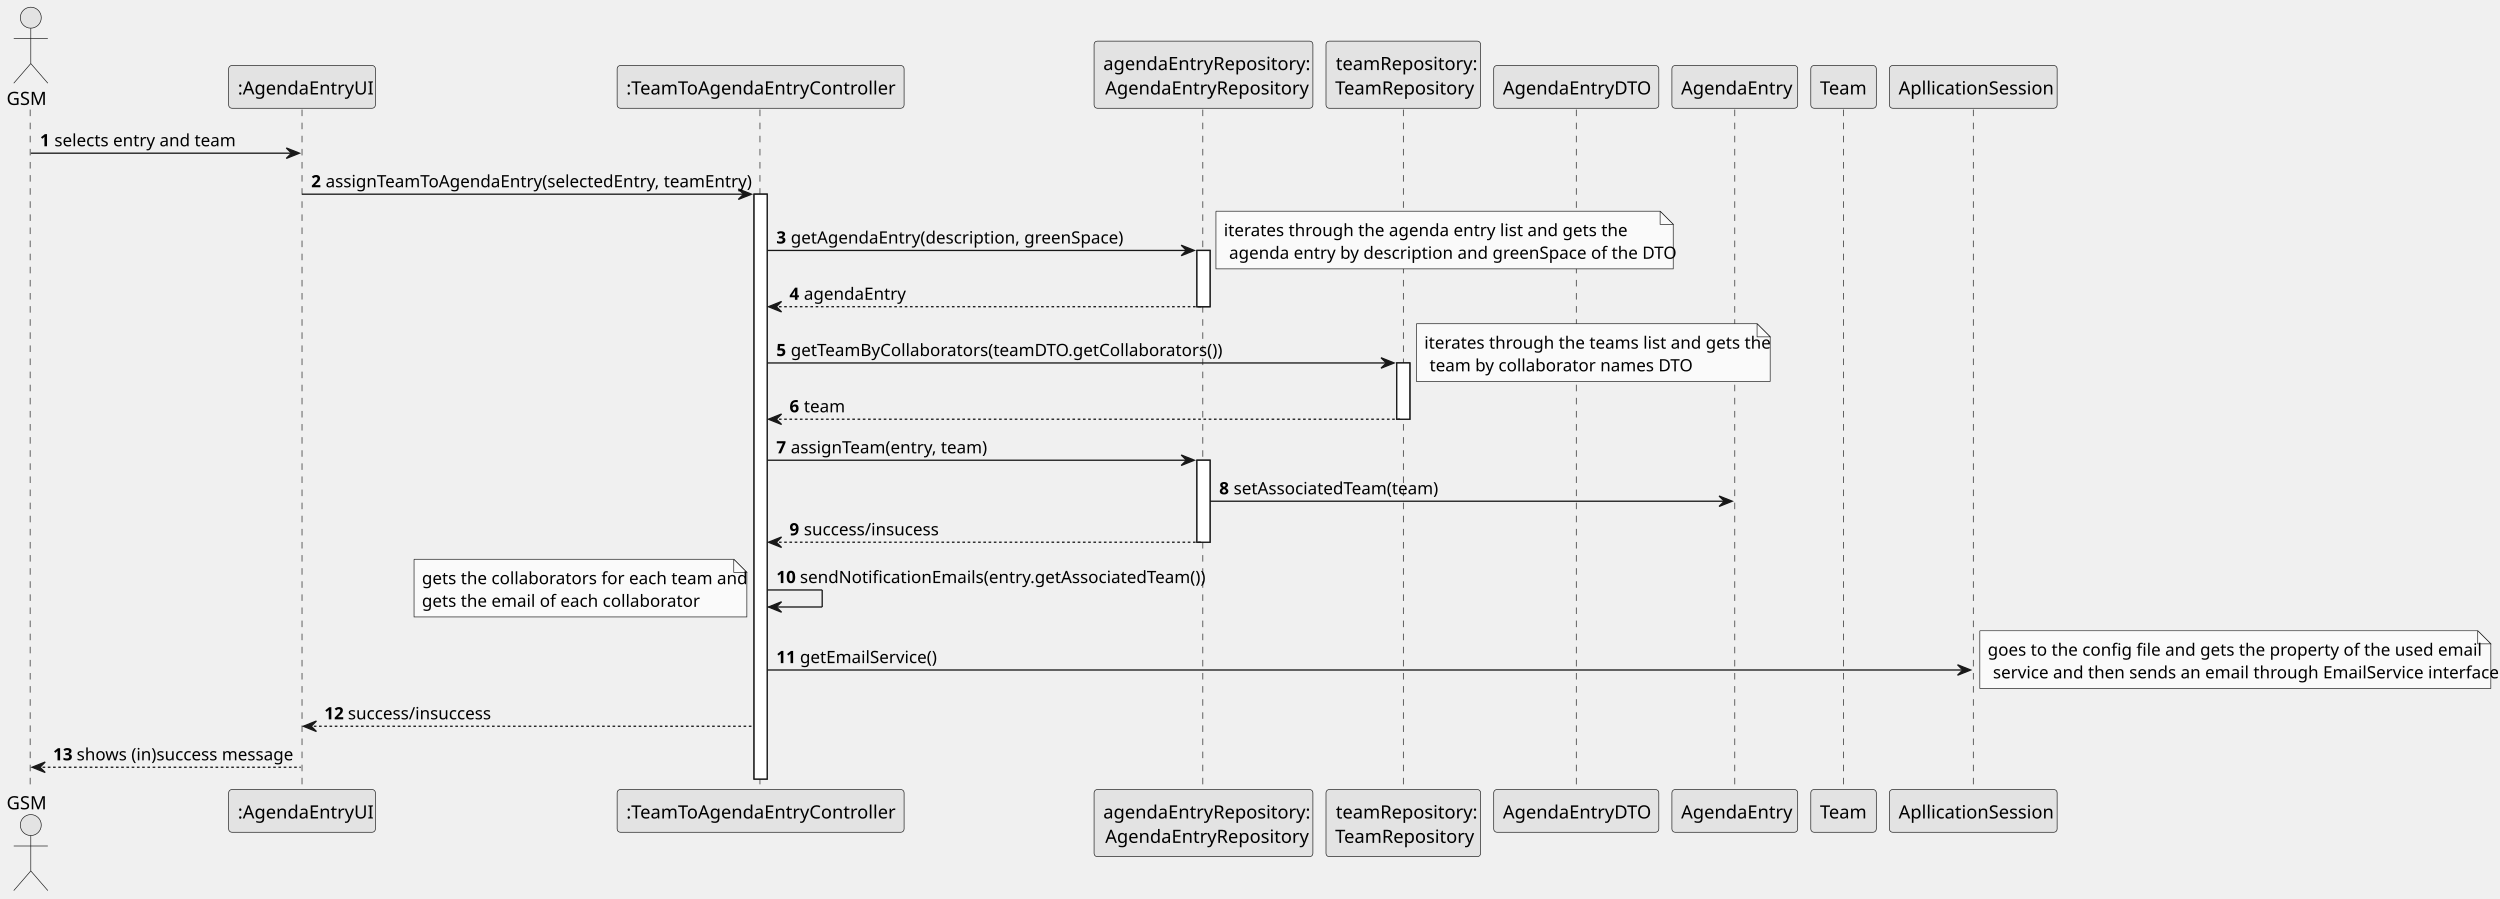
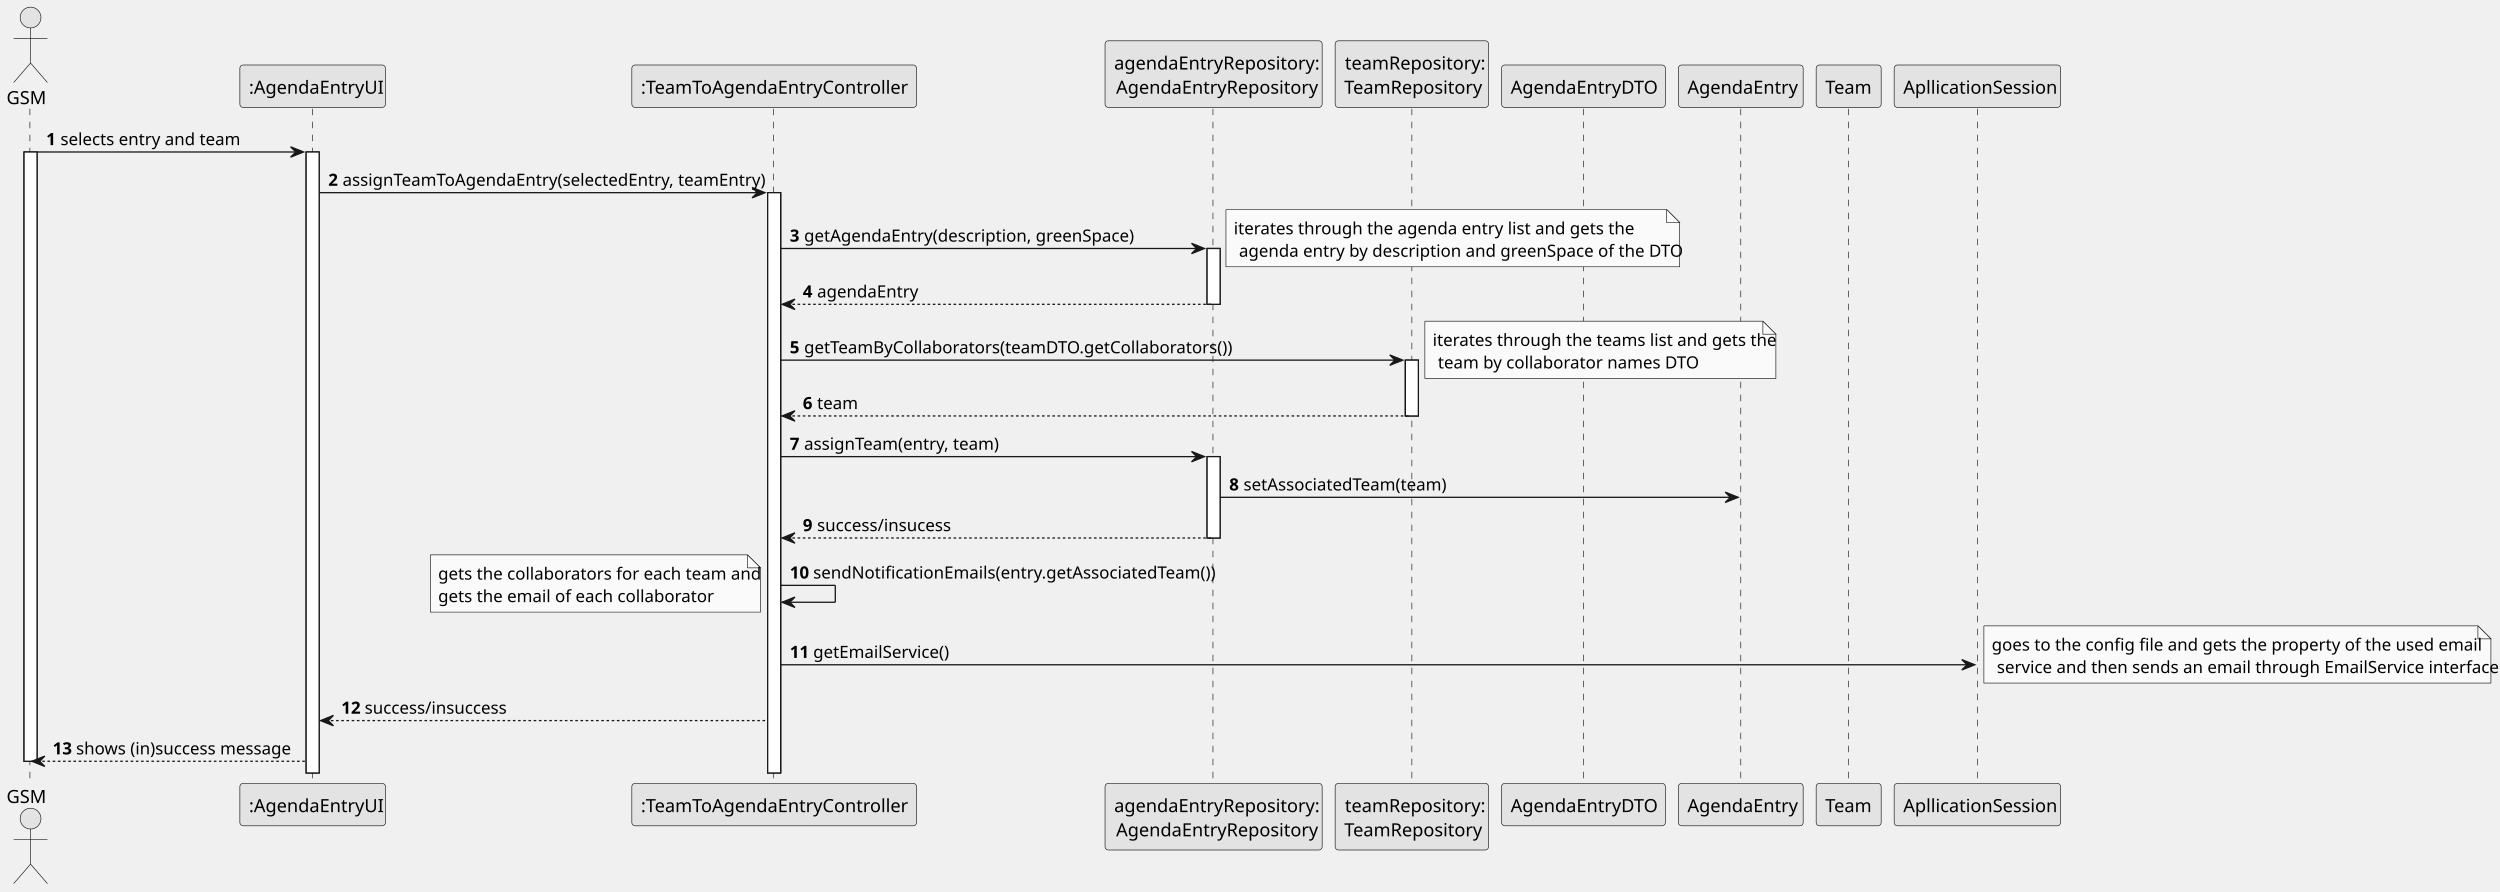
- <svg xmlns="http://www.w3.org/2000/svg" contentStyleType="text/css" height="686px" preserveAspectRatio="none" style="width:1908px;height:686px;background:#FFFFFF;" version="1.1" viewBox="0 0 1908 686" width="1908px" zoomAndPan="magnify">
+ <svg xmlns="http://www.w3.org/2000/svg" contentStyleType="text/css" height="686px" preserveAspectRatio="none" style="width:1923px;height:686px;background:#FFFFFF;" version="1.1" viewBox="0 0 1923 686" width="1923px" zoomAndPan="magnify">
  <defs />
  <g>
-     <rect fill="#FFFFFF" height="446.365" style="stroke:#181818;stroke-width:1.0;" width="10" x="575.5" y="148.203" />
-     <rect fill="#FFFFFF" height="42.937" style="stroke:#181818;stroke-width:1.0;" width="10" x="913.5" y="191.14" />
-     <rect fill="#FFFFFF" height="62.582" style="stroke:#181818;stroke-width:1.0;" width="10" x="913.5" y="351.24" />
-     <rect fill="#FFFFFF" height="42.937" style="stroke:#181818;stroke-width:1.0;" width="10" x="1066" y="277.013" />
+     <rect fill="#FFFFFF" height="468.656" style="stroke:#181818;stroke-width:1.0;" width="10" x="18.5" y="116.912" />
+     <rect fill="#FFFFFF" height="477.656" style="stroke:#181818;stroke-width:1.0;" width="10" x="235.5" y="116.912" />
+     <rect fill="#FFFFFF" height="446.365" style="stroke:#181818;stroke-width:1.0;" width="10" x="590.5" y="148.203" />
+     <rect fill="#FFFFFF" height="42.937" style="stroke:#181818;stroke-width:1.0;" width="10" x="928.5" y="191.14" />
+     <rect fill="#FFFFFF" height="62.582" style="stroke:#181818;stroke-width:1.0;" width="10" x="928.5" y="351.24" />
+     <rect fill="#FFFFFF" height="42.937" style="stroke:#181818;stroke-width:1.0;" width="10" x="1081" y="277.013" />
    <line style="stroke:#181818;stroke-width:0.5;stroke-dasharray:5.0,5.0;" x1="23" x2="23" y1="83.621" y2="603.568" />
-     <line style="stroke:#181818;stroke-width:0.5;stroke-dasharray:5.0,5.0;" x1="230.5" x2="230.5" y1="83.621" y2="603.568" />
-     <line style="stroke:#181818;stroke-width:0.5;stroke-dasharray:5.0,5.0;" x1="580" x2="580" y1="83.621" y2="603.568" />
-     <line style="stroke:#181818;stroke-width:0.5;stroke-dasharray:5.0,5.0;" x1="918" x2="918" y1="83.621" y2="603.568" />
-     <line style="stroke:#181818;stroke-width:0.5;stroke-dasharray:5.0,5.0;" x1="1071" x2="1071" y1="83.621" y2="603.568" />
-     <line style="stroke:#181818;stroke-width:0.5;stroke-dasharray:5.0,5.0;" x1="1203" x2="1203" y1="83.621" y2="603.568" />
-     <line style="stroke:#181818;stroke-width:0.5;stroke-dasharray:5.0,5.0;" x1="1324" x2="1324" y1="83.621" y2="603.568" />
-     <line style="stroke:#181818;stroke-width:0.5;stroke-dasharray:5.0,5.0;" x1="1407" x2="1407" y1="83.621" y2="603.568" />
-     <line style="stroke:#181818;stroke-width:0.5;stroke-dasharray:5.0,5.0;" x1="1506" x2="1506" y1="83.621" y2="603.568" />
+     <line style="stroke:#181818;stroke-width:0.5;stroke-dasharray:5.0,5.0;" x1="240.5" x2="240.5" y1="83.621" y2="603.568" />
+     <line style="stroke:#181818;stroke-width:0.5;stroke-dasharray:5.0,5.0;" x1="595" x2="595" y1="83.621" y2="603.568" />
+     <line style="stroke:#181818;stroke-width:0.5;stroke-dasharray:5.0,5.0;" x1="933" x2="933" y1="83.621" y2="603.568" />
+     <line style="stroke:#181818;stroke-width:0.5;stroke-dasharray:5.0,5.0;" x1="1086" x2="1086" y1="83.621" y2="603.568" />
+     <line style="stroke:#181818;stroke-width:0.5;stroke-dasharray:5.0,5.0;" x1="1218" x2="1218" y1="83.621" y2="603.568" />
+     <line style="stroke:#181818;stroke-width:0.5;stroke-dasharray:5.0,5.0;" x1="1339" x2="1339" y1="83.621" y2="603.568" />
+     <line style="stroke:#181818;stroke-width:0.5;stroke-dasharray:5.0,5.0;" x1="1422" x2="1422" y1="83.621" y2="603.568" />
+     <line style="stroke:#181818;stroke-width:0.5;stroke-dasharray:5.0,5.0;" x1="1521" x2="1521" y1="83.621" y2="603.568" />
    <text fill="#000000" font-family="sans-serif" font-size="14" lengthAdjust="spacing" textLength="31" x="5" y="80.107">GSM</text>
    <ellipse cx="23.5" cy="13.5" fill="#E3E3E3" rx="8" ry="8" style="stroke:#181818;stroke-width:0.5;" />
    <path d="M23.5,21.5 L23.5,48.5 M10.5,29.5 L36.5,29.5 M23.5,48.5 L10.5,63.5 M23.5,48.5 L36.5,63.5 " fill="none" style="stroke:#181818;stroke-width:0.5;" />
    <text fill="#000000" font-family="sans-serif" font-size="14" lengthAdjust="spacing" textLength="31" x="5" y="617.676">GSM</text>
    <ellipse cx="23.5" cy="629.689" fill="#E3E3E3" rx="8" ry="8" style="stroke:#181818;stroke-width:0.5;" />
    <path d="M23.5,637.689 L23.5,664.689 M10.5,645.689 L36.5,645.689 M23.5,664.689 L10.5,679.689 M23.5,664.689 L36.5,679.689 " fill="none" style="stroke:#181818;stroke-width:0.5;" />
-     <rect fill="#E3E3E3" height="32.621" rx="2.5" ry="2.5" style="stroke:#181818;stroke-width:0.5;" width="112" x="174.5" y="50" />
-     <text fill="#000000" font-family="sans-serif" font-size="14" lengthAdjust="spacing" textLength="98" x="181.5" y="72.107">:AgendaEntryUI</text>
-     <rect fill="#E3E3E3" height="32.621" rx="2.5" ry="2.5" style="stroke:#181818;stroke-width:0.5;" width="112" x="174.5" y="602.568" />
-     <text fill="#000000" font-family="sans-serif" font-size="14" lengthAdjust="spacing" textLength="98" x="181.5" y="624.676">:AgendaEntryUI</text>
-     <rect fill="#E3E3E3" height="32.621" rx="2.5" ry="2.5" style="stroke:#181818;stroke-width:0.5;" width="219" x="471" y="50" />
-     <text fill="#000000" font-family="sans-serif" font-size="14" lengthAdjust="spacing" textLength="201" x="478" y="72.107">:TeamToAgendaEntryController</text>
-     <rect fill="#E3E3E3" height="32.621" rx="2.5" ry="2.5" style="stroke:#181818;stroke-width:0.5;" width="219" x="471" y="602.568" />
-     <text fill="#000000" font-family="sans-serif" font-size="14" lengthAdjust="spacing" textLength="201" x="478" y="624.676">:TeamToAgendaEntryController</text>
-     <rect fill="#E3E3E3" height="51.242" rx="2.5" ry="2.5" style="stroke:#181818;stroke-width:0.5;" width="167" x="835" y="31.379" />
-     <text fill="#000000" font-family="sans-serif" font-size="14" lengthAdjust="spacing" textLength="153" x="842" y="53.486">agendaEntryRepository:</text>
-     <text fill="#000000" font-family="sans-serif" font-size="14" lengthAdjust="spacing" textLength="150" x="843.5" y="72.107">AgendaEntryRepository</text>
-     <rect fill="#E3E3E3" height="51.242" rx="2.5" ry="2.5" style="stroke:#181818;stroke-width:0.5;" width="167" x="835" y="602.568" />
-     <text fill="#000000" font-family="sans-serif" font-size="14" lengthAdjust="spacing" textLength="153" x="842" y="624.676">agendaEntryRepository:</text>
-     <text fill="#000000" font-family="sans-serif" font-size="14" lengthAdjust="spacing" textLength="150" x="843.5" y="643.297">AgendaEntryRepository</text>
-     <rect fill="#E3E3E3" height="51.242" rx="2.5" ry="2.5" style="stroke:#181818;stroke-width:0.5;" width="118" x="1012" y="31.379" />
-     <text fill="#000000" font-family="sans-serif" font-size="14" lengthAdjust="spacing" textLength="103" x="1019.5" y="53.486">teamRepository:</text>
-     <text fill="#000000" font-family="sans-serif" font-size="14" lengthAdjust="spacing" textLength="104" x="1019" y="72.107">TeamRepository</text>
-     <rect fill="#E3E3E3" height="51.242" rx="2.5" ry="2.5" style="stroke:#181818;stroke-width:0.5;" width="118" x="1012" y="602.568" />
-     <text fill="#000000" font-family="sans-serif" font-size="14" lengthAdjust="spacing" textLength="103" x="1019.5" y="624.676">teamRepository:</text>
-     <text fill="#000000" font-family="sans-serif" font-size="14" lengthAdjust="spacing" textLength="104" x="1019" y="643.297">TeamRepository</text>
-     <rect fill="#E3E3E3" height="32.621" rx="2.5" ry="2.5" style="stroke:#181818;stroke-width:0.5;" width="126" x="1140" y="50" />
-     <text fill="#000000" font-family="sans-serif" font-size="14" lengthAdjust="spacing" textLength="112" x="1147" y="72.107">AgendaEntryDTO</text>
-     <rect fill="#E3E3E3" height="32.621" rx="2.5" ry="2.5" style="stroke:#181818;stroke-width:0.5;" width="126" x="1140" y="602.568" />
-     <text fill="#000000" font-family="sans-serif" font-size="14" lengthAdjust="spacing" textLength="112" x="1147" y="624.676">AgendaEntryDTO</text>
-     <rect fill="#E3E3E3" height="32.621" rx="2.5" ry="2.5" style="stroke:#181818;stroke-width:0.5;" width="96" x="1276" y="50" />
-     <text fill="#000000" font-family="sans-serif" font-size="14" lengthAdjust="spacing" textLength="82" x="1283" y="72.107">AgendaEntry</text>
-     <rect fill="#E3E3E3" height="32.621" rx="2.5" ry="2.5" style="stroke:#181818;stroke-width:0.5;" width="96" x="1276" y="602.568" />
-     <text fill="#000000" font-family="sans-serif" font-size="14" lengthAdjust="spacing" textLength="82" x="1283" y="624.676">AgendaEntry</text>
-     <rect fill="#E3E3E3" height="32.621" rx="2.5" ry="2.5" style="stroke:#181818;stroke-width:0.5;" width="50" x="1382" y="50" />
-     <text fill="#000000" font-family="sans-serif" font-size="14" lengthAdjust="spacing" textLength="36" x="1389" y="72.107">Team</text>
-     <rect fill="#E3E3E3" height="32.621" rx="2.5" ry="2.5" style="stroke:#181818;stroke-width:0.5;" width="50" x="1382" y="602.568" />
-     <text fill="#000000" font-family="sans-serif" font-size="14" lengthAdjust="spacing" textLength="36" x="1389" y="624.676">Team</text>
-     <rect fill="#E3E3E3" height="32.621" rx="2.5" ry="2.5" style="stroke:#181818;stroke-width:0.5;" width="128" x="1442" y="50" />
-     <text fill="#000000" font-family="sans-serif" font-size="14" lengthAdjust="spacing" textLength="114" x="1449" y="72.107">ApllicationSession</text>
-     <rect fill="#E3E3E3" height="32.621" rx="2.5" ry="2.5" style="stroke:#181818;stroke-width:0.5;" width="128" x="1442" y="602.568" />
-     <text fill="#000000" font-family="sans-serif" font-size="14" lengthAdjust="spacing" textLength="114" x="1449" y="624.676">ApllicationSession</text>
-     <rect fill="#FFFFFF" height="446.365" style="stroke:#181818;stroke-width:1.0;" width="10" x="575.5" y="148.203" />
-     <rect fill="#FFFFFF" height="42.937" style="stroke:#181818;stroke-width:1.0;" width="10" x="913.5" y="191.14" />
-     <rect fill="#FFFFFF" height="62.582" style="stroke:#181818;stroke-width:1.0;" width="10" x="913.5" y="351.24" />
-     <rect fill="#FFFFFF" height="42.937" style="stroke:#181818;stroke-width:1.0;" width="10" x="1066" y="277.013" />
-     <polygon fill="#181818" points="218.5,112.912,228.5,116.912,218.5,120.912,222.5,116.912" style="stroke:#181818;stroke-width:1.0;" />
-     <line style="stroke:#181818;stroke-width:1.0;" x1="23.5" x2="224.5" y1="116.912" y2="116.912" />
-     <text fill="#000000" font-family="sans-serif" font-size="13" font-weight="bold" lengthAdjust="spacing" textLength="7" x="30.5" y="111.649">1</text>
-     <text fill="#000000" font-family="sans-serif" font-size="13" lengthAdjust="spacing" textLength="133" x="41.5" y="111.649">selects entry and team</text>
-     <polygon fill="#181818" points="563.5,144.203,573.5,148.203,563.5,152.203,567.5,148.203" style="stroke:#181818;stroke-width:1.0;" />
-     <line style="stroke:#181818;stroke-width:1.0;" x1="230.5" x2="569.5" y1="148.203" y2="148.203" />
-     <text fill="#000000" font-family="sans-serif" font-size="13" font-weight="bold" lengthAdjust="spacing" textLength="7" x="237.5" y="142.94">2</text>
-     <text fill="#000000" font-family="sans-serif" font-size="13" lengthAdjust="spacing" textLength="315" x="248.5" y="142.94">assignTeamToAgendaEntry(selectedEntry, teamEntry)</text>
-     <polygon fill="#181818" points="901.5,187.14,911.5,191.14,901.5,195.14,905.5,191.14" style="stroke:#181818;stroke-width:1.0;" />
-     <line style="stroke:#181818;stroke-width:1.0;" x1="585.5" x2="907.5" y1="191.14" y2="191.14" />
-     <text fill="#000000" font-family="sans-serif" font-size="13" font-weight="bold" lengthAdjust="spacing" textLength="7" x="592.5" y="185.877">3</text>
-     <text fill="#000000" font-family="sans-serif" font-size="13" lengthAdjust="spacing" textLength="241" x="603.5" y="185.877">getAgendaEntry(description, greenSpace)</text>
-     <path d="M928,161.203 L928,205.203 L1277,205.203 L1277,171.203 L1267,161.203 L928,161.203 " fill="#FAFAFA" style="stroke:#181818;stroke-width:0.5;" />
-     <path d="M1267,161.203 L1267,171.203 L1277,171.203 L1267,161.203 " fill="#FAFAFA" style="stroke:#181818;stroke-width:0.5;" />
-     <text fill="#000000" font-family="sans-serif" font-size="13" lengthAdjust="spacing" textLength="288" x="934" y="180.231">iterates through the agenda entry list and gets the</text>
-     <text fill="#000000" font-family="sans-serif" font-size="13" lengthAdjust="spacing" textLength="324" x="938" y="197.523">agenda entry by description and greenSpace of the DTO</text>
-     <polygon fill="#181818" points="596.5,230.076,586.5,234.076,596.5,238.076,592.5,234.076" style="stroke:#181818;stroke-width:1.0;" />
-     <line style="stroke:#181818;stroke-width:1.0;stroke-dasharray:2.0,2.0;" x1="590.5" x2="917.5" y1="234.076" y2="234.076" />
-     <text fill="#000000" font-family="sans-serif" font-size="13" font-weight="bold" lengthAdjust="spacing" textLength="7" x="602.5" y="228.814">4</text>
-     <text fill="#000000" font-family="sans-serif" font-size="13" lengthAdjust="spacing" textLength="73" x="613.5" y="228.814">agendaEntry</text>
-     <polygon fill="#181818" points="1054,273.013,1064,277.013,1054,281.013,1058,277.013" style="stroke:#181818;stroke-width:1.0;" />
-     <line style="stroke:#181818;stroke-width:1.0;" x1="585.5" x2="1060" y1="277.013" y2="277.013" />
-     <text fill="#000000" font-family="sans-serif" font-size="13" font-weight="bold" lengthAdjust="spacing" textLength="7" x="592.5" y="271.75">5</text>
-     <text fill="#000000" font-family="sans-serif" font-size="13" lengthAdjust="spacing" textLength="311" x="603.5" y="271.75">getTeamByCollaborators(teamDTO.getCollaborators())</text>
-     <path d="M1081,247.076 L1081,291.076 L1351,291.076 L1351,257.076 L1341,247.076 L1081,247.076 " fill="#FAFAFA" style="stroke:#181818;stroke-width:0.5;" />
-     <path d="M1341,247.076 L1341,257.076 L1351,257.076 L1341,247.076 " fill="#FAFAFA" style="stroke:#181818;stroke-width:0.5;" />
-     <text fill="#000000" font-family="sans-serif" font-size="13" lengthAdjust="spacing" textLength="249" x="1087" y="266.104">iterates through the teams list and gets the</text>
-     <text fill="#000000" font-family="sans-serif" font-size="13" lengthAdjust="spacing" textLength="191" x="1091" y="283.396">team by collaborator names DTO</text>
-     <polygon fill="#181818" points="596.5,315.949,586.5,319.949,596.5,323.949,592.5,319.949" style="stroke:#181818;stroke-width:1.0;" />
-     <line style="stroke:#181818;stroke-width:1.0;stroke-dasharray:2.0,2.0;" x1="590.5" x2="1070" y1="319.949" y2="319.949" />
-     <text fill="#000000" font-family="sans-serif" font-size="13" font-weight="bold" lengthAdjust="spacing" textLength="7" x="602.5" y="314.687">6</text>
-     <text fill="#000000" font-family="sans-serif" font-size="13" lengthAdjust="spacing" textLength="29" x="613.5" y="314.687">team</text>
-     <polygon fill="#181818" points="901.5,347.24,911.5,351.24,901.5,355.24,905.5,351.24" style="stroke:#181818;stroke-width:1.0;" />
-     <line style="stroke:#181818;stroke-width:1.0;" x1="585.5" x2="907.5" y1="351.24" y2="351.24" />
-     <text fill="#000000" font-family="sans-serif" font-size="13" font-weight="bold" lengthAdjust="spacing" textLength="7" x="592.5" y="345.978">7</text>
-     <text fill="#000000" font-family="sans-serif" font-size="13" lengthAdjust="spacing" textLength="144" x="603.5" y="345.978">assignTeam(entry, team)</text>
-     <polygon fill="#181818" points="1312,378.531,1322,382.531,1312,386.531,1316,382.531" style="stroke:#181818;stroke-width:1.0;" />
-     <line style="stroke:#181818;stroke-width:1.0;" x1="923.5" x2="1318" y1="382.531" y2="382.531" />
-     <text fill="#000000" font-family="sans-serif" font-size="13" font-weight="bold" lengthAdjust="spacing" textLength="7" x="930.5" y="377.269">8</text>
-     <text fill="#000000" font-family="sans-serif" font-size="13" lengthAdjust="spacing" textLength="152" x="941.5" y="377.269">setAssociatedTeam(team)</text>
-     <polygon fill="#181818" points="596.5,409.822,586.5,413.822,596.5,417.822,592.5,413.822" style="stroke:#181818;stroke-width:1.0;" />
-     <line style="stroke:#181818;stroke-width:1.0;stroke-dasharray:2.0,2.0;" x1="590.5" x2="917.5" y1="413.822" y2="413.822" />
-     <text fill="#000000" font-family="sans-serif" font-size="13" font-weight="bold" lengthAdjust="spacing" textLength="7" x="602.5" y="408.56">9</text>
-     <text fill="#000000" font-family="sans-serif" font-size="13" lengthAdjust="spacing" textLength="105" x="613.5" y="408.56">success/insucess</text>
-     <line style="stroke:#181818;stroke-width:1.0;" x1="585.5" x2="627.5" y1="450.259" y2="450.259" />
-     <line style="stroke:#181818;stroke-width:1.0;" x1="627.5" x2="627.5" y1="450.259" y2="463.259" />
-     <line style="stroke:#181818;stroke-width:1.0;" x1="586.5" x2="627.5" y1="463.259" y2="463.259" />
-     <polygon fill="#181818" points="596.5,459.259,586.5,463.259,596.5,467.259,592.5,463.259" style="stroke:#181818;stroke-width:1.0;" />
-     <text fill="#000000" font-family="sans-serif" font-size="13" font-weight="bold" lengthAdjust="spacing" textLength="14" x="592.5" y="444.996">10</text>
-     <text fill="#000000" font-family="sans-serif" font-size="13" lengthAdjust="spacing" textLength="296" x="610.5" y="444.996">sendNotificationEmails(entry.getAssociatedTeam())</text>
-     <path d="M316,426.822 L316,470.822 L570,470.822 L570,436.822 L560,426.822 L316,426.822 " fill="#FAFAFA" style="stroke:#181818;stroke-width:0.5;" />
-     <path d="M560,426.822 L560,436.822 L570,436.822 L560,426.822 " fill="#FAFAFA" style="stroke:#181818;stroke-width:0.5;" />
-     <text fill="#000000" font-family="sans-serif" font-size="13" lengthAdjust="spacing" textLength="233" x="322" y="445.851">gets the collaborators for each team and</text>
-     <text fill="#000000" font-family="sans-serif" font-size="13" lengthAdjust="spacing" textLength="199" x="322" y="463.142">gets the email of each collaborator</text>
-     <polygon fill="#181818" points="1494,507.341,1504,511.341,1494,515.341,1498,511.341" style="stroke:#181818;stroke-width:1.0;" />
-     <line style="stroke:#181818;stroke-width:1.0;" x1="585.5" x2="1500" y1="511.341" y2="511.341" />
-     <text fill="#000000" font-family="sans-serif" font-size="13" font-weight="bold" lengthAdjust="spacing" textLength="14" x="592.5" y="506.078">11</text>
-     <text fill="#000000" font-family="sans-serif" font-size="13" lengthAdjust="spacing" textLength="101" x="610.5" y="506.078">getEmailService()</text>
-     <path d="M1511,481.404 L1511,525.404 L1901,525.404 L1901,491.404 L1891,481.404 L1511,481.404 " fill="#FAFAFA" style="stroke:#181818;stroke-width:0.5;" />
-     <path d="M1891,481.404 L1891,491.404 L1901,491.404 L1891,481.404 " fill="#FAFAFA" style="stroke:#181818;stroke-width:0.5;" />
-     <text fill="#000000" font-family="sans-serif" font-size="13" lengthAdjust="spacing" textLength="353" x="1517" y="500.433">goes to the config file and gets the property of the used email</text>
-     <text fill="#000000" font-family="sans-serif" font-size="13" lengthAdjust="spacing" textLength="365" x="1521" y="517.724">service and then sends an email through EmailService interface</text>
-     <polygon fill="#181818" points="241.5,550.277,231.5,554.277,241.5,558.277,237.5,554.277" style="stroke:#181818;stroke-width:1.0;" />
-     <line style="stroke:#181818;stroke-width:1.0;stroke-dasharray:2.0,2.0;" x1="235.5" x2="574.5" y1="554.277" y2="554.277" />
-     <text fill="#000000" font-family="sans-serif" font-size="13" font-weight="bold" lengthAdjust="spacing" textLength="14" x="247.5" y="549.015">12</text>
-     <text fill="#000000" font-family="sans-serif" font-size="13" lengthAdjust="spacing" textLength="112" x="265.5" y="549.015">success/insuccess</text>
+     <rect fill="#E3E3E3" height="32.621" rx="2.5" ry="2.5" style="stroke:#181818;stroke-width:0.5;" width="112" x="184.5" y="50" />
+     <text fill="#000000" font-family="sans-serif" font-size="14" lengthAdjust="spacing" textLength="98" x="191.5" y="72.107">:AgendaEntryUI</text>
+     <rect fill="#E3E3E3" height="32.621" rx="2.5" ry="2.5" style="stroke:#181818;stroke-width:0.5;" width="112" x="184.5" y="602.568" />
+     <text fill="#000000" font-family="sans-serif" font-size="14" lengthAdjust="spacing" textLength="98" x="191.5" y="624.676">:AgendaEntryUI</text>
+     <rect fill="#E3E3E3" height="32.621" rx="2.5" ry="2.5" style="stroke:#181818;stroke-width:0.5;" width="219" x="486" y="50" />
+     <text fill="#000000" font-family="sans-serif" font-size="14" lengthAdjust="spacing" textLength="201" x="493" y="72.107">:TeamToAgendaEntryController</text>
+     <rect fill="#E3E3E3" height="32.621" rx="2.5" ry="2.5" style="stroke:#181818;stroke-width:0.5;" width="219" x="486" y="602.568" />
+     <text fill="#000000" font-family="sans-serif" font-size="14" lengthAdjust="spacing" textLength="201" x="493" y="624.676">:TeamToAgendaEntryController</text>
+     <rect fill="#E3E3E3" height="51.242" rx="2.5" ry="2.5" style="stroke:#181818;stroke-width:0.5;" width="167" x="850" y="31.379" />
+     <text fill="#000000" font-family="sans-serif" font-size="14" lengthAdjust="spacing" textLength="153" x="857" y="53.486">agendaEntryRepository:</text>
+     <text fill="#000000" font-family="sans-serif" font-size="14" lengthAdjust="spacing" textLength="150" x="858.5" y="72.107">AgendaEntryRepository</text>
+     <rect fill="#E3E3E3" height="51.242" rx="2.5" ry="2.5" style="stroke:#181818;stroke-width:0.5;" width="167" x="850" y="602.568" />
+     <text fill="#000000" font-family="sans-serif" font-size="14" lengthAdjust="spacing" textLength="153" x="857" y="624.676">agendaEntryRepository:</text>
+     <text fill="#000000" font-family="sans-serif" font-size="14" lengthAdjust="spacing" textLength="150" x="858.5" y="643.297">AgendaEntryRepository</text>
+     <rect fill="#E3E3E3" height="51.242" rx="2.5" ry="2.5" style="stroke:#181818;stroke-width:0.5;" width="118" x="1027" y="31.379" />
+     <text fill="#000000" font-family="sans-serif" font-size="14" lengthAdjust="spacing" textLength="103" x="1034.5" y="53.486">teamRepository:</text>
+     <text fill="#000000" font-family="sans-serif" font-size="14" lengthAdjust="spacing" textLength="104" x="1034" y="72.107">TeamRepository</text>
+     <rect fill="#E3E3E3" height="51.242" rx="2.5" ry="2.5" style="stroke:#181818;stroke-width:0.5;" width="118" x="1027" y="602.568" />
+     <text fill="#000000" font-family="sans-serif" font-size="14" lengthAdjust="spacing" textLength="103" x="1034.5" y="624.676">teamRepository:</text>
+     <text fill="#000000" font-family="sans-serif" font-size="14" lengthAdjust="spacing" textLength="104" x="1034" y="643.297">TeamRepository</text>
+     <rect fill="#E3E3E3" height="32.621" rx="2.5" ry="2.5" style="stroke:#181818;stroke-width:0.5;" width="126" x="1155" y="50" />
+     <text fill="#000000" font-family="sans-serif" font-size="14" lengthAdjust="spacing" textLength="112" x="1162" y="72.107">AgendaEntryDTO</text>
+     <rect fill="#E3E3E3" height="32.621" rx="2.5" ry="2.5" style="stroke:#181818;stroke-width:0.5;" width="126" x="1155" y="602.568" />
+     <text fill="#000000" font-family="sans-serif" font-size="14" lengthAdjust="spacing" textLength="112" x="1162" y="624.676">AgendaEntryDTO</text>
+     <rect fill="#E3E3E3" height="32.621" rx="2.5" ry="2.5" style="stroke:#181818;stroke-width:0.5;" width="96" x="1291" y="50" />
+     <text fill="#000000" font-family="sans-serif" font-size="14" lengthAdjust="spacing" textLength="82" x="1298" y="72.107">AgendaEntry</text>
+     <rect fill="#E3E3E3" height="32.621" rx="2.5" ry="2.5" style="stroke:#181818;stroke-width:0.5;" width="96" x="1291" y="602.568" />
+     <text fill="#000000" font-family="sans-serif" font-size="14" lengthAdjust="spacing" textLength="82" x="1298" y="624.676">AgendaEntry</text>
+     <rect fill="#E3E3E3" height="32.621" rx="2.5" ry="2.5" style="stroke:#181818;stroke-width:0.5;" width="50" x="1397" y="50" />
+     <text fill="#000000" font-family="sans-serif" font-size="14" lengthAdjust="spacing" textLength="36" x="1404" y="72.107">Team</text>
+     <rect fill="#E3E3E3" height="32.621" rx="2.5" ry="2.5" style="stroke:#181818;stroke-width:0.5;" width="50" x="1397" y="602.568" />
+     <text fill="#000000" font-family="sans-serif" font-size="14" lengthAdjust="spacing" textLength="36" x="1404" y="624.676">Team</text>
+     <rect fill="#E3E3E3" height="32.621" rx="2.5" ry="2.5" style="stroke:#181818;stroke-width:0.5;" width="128" x="1457" y="50" />
+     <text fill="#000000" font-family="sans-serif" font-size="14" lengthAdjust="spacing" textLength="114" x="1464" y="72.107">ApllicationSession</text>
+     <rect fill="#E3E3E3" height="32.621" rx="2.5" ry="2.5" style="stroke:#181818;stroke-width:0.5;" width="128" x="1457" y="602.568" />
+     <text fill="#000000" font-family="sans-serif" font-size="14" lengthAdjust="spacing" textLength="114" x="1464" y="624.676">ApllicationSession</text>
+     <rect fill="#FFFFFF" height="468.656" style="stroke:#181818;stroke-width:1.0;" width="10" x="18.5" y="116.912" />
+     <rect fill="#FFFFFF" height="477.656" style="stroke:#181818;stroke-width:1.0;" width="10" x="235.5" y="116.912" />
+     <rect fill="#FFFFFF" height="446.365" style="stroke:#181818;stroke-width:1.0;" width="10" x="590.5" y="148.203" />
+     <rect fill="#FFFFFF" height="42.937" style="stroke:#181818;stroke-width:1.0;" width="10" x="928.5" y="191.14" />
+     <rect fill="#FFFFFF" height="62.582" style="stroke:#181818;stroke-width:1.0;" width="10" x="928.5" y="351.24" />
+     <rect fill="#FFFFFF" height="42.937" style="stroke:#181818;stroke-width:1.0;" width="10" x="1081" y="277.013" />
+     <polygon fill="#181818" points="223.5,112.912,233.5,116.912,223.5,120.912,227.5,116.912" style="stroke:#181818;stroke-width:1.0;" />
+     <line style="stroke:#181818;stroke-width:1.0;" x1="28.5" x2="229.5" y1="116.912" y2="116.912" />
+     <text fill="#000000" font-family="sans-serif" font-size="13" font-weight="bold" lengthAdjust="spacing" textLength="7" x="35.5" y="111.649">1</text>
+     <text fill="#000000" font-family="sans-serif" font-size="13" lengthAdjust="spacing" textLength="133" x="46.5" y="111.649">selects entry and team</text>
+     <polygon fill="#181818" points="578.5,144.203,588.5,148.203,578.5,152.203,582.5,148.203" style="stroke:#181818;stroke-width:1.0;" />
+     <line style="stroke:#181818;stroke-width:1.0;" x1="245.5" x2="584.5" y1="148.203" y2="148.203" />
+     <text fill="#000000" font-family="sans-serif" font-size="13" font-weight="bold" lengthAdjust="spacing" textLength="7" x="252.5" y="142.94">2</text>
+     <text fill="#000000" font-family="sans-serif" font-size="13" lengthAdjust="spacing" textLength="315" x="263.5" y="142.94">assignTeamToAgendaEntry(selectedEntry, teamEntry)</text>
+     <polygon fill="#181818" points="916.5,187.14,926.5,191.14,916.5,195.14,920.5,191.14" style="stroke:#181818;stroke-width:1.0;" />
+     <line style="stroke:#181818;stroke-width:1.0;" x1="600.5" x2="922.5" y1="191.14" y2="191.14" />
+     <text fill="#000000" font-family="sans-serif" font-size="13" font-weight="bold" lengthAdjust="spacing" textLength="7" x="607.5" y="185.877">3</text>
+     <text fill="#000000" font-family="sans-serif" font-size="13" lengthAdjust="spacing" textLength="241" x="618.5" y="185.877">getAgendaEntry(description, greenSpace)</text>
+     <path d="M943,161.203 L943,205.203 L1292,205.203 L1292,171.203 L1282,161.203 L943,161.203 " fill="#FAFAFA" style="stroke:#181818;stroke-width:0.5;" />
+     <path d="M1282,161.203 L1282,171.203 L1292,171.203 L1282,161.203 " fill="#FAFAFA" style="stroke:#181818;stroke-width:0.5;" />
+     <text fill="#000000" font-family="sans-serif" font-size="13" lengthAdjust="spacing" textLength="288" x="949" y="180.231">iterates through the agenda entry list and gets the</text>
+     <text fill="#000000" font-family="sans-serif" font-size="13" lengthAdjust="spacing" textLength="324" x="953" y="197.523">agenda entry by description and greenSpace of the DTO</text>
+     <polygon fill="#181818" points="611.5,230.076,601.5,234.076,611.5,238.076,607.5,234.076" style="stroke:#181818;stroke-width:1.0;" />
+     <line style="stroke:#181818;stroke-width:1.0;stroke-dasharray:2.0,2.0;" x1="605.5" x2="932.5" y1="234.076" y2="234.076" />
+     <text fill="#000000" font-family="sans-serif" font-size="13" font-weight="bold" lengthAdjust="spacing" textLength="7" x="617.5" y="228.814">4</text>
+     <text fill="#000000" font-family="sans-serif" font-size="13" lengthAdjust="spacing" textLength="73" x="628.5" y="228.814">agendaEntry</text>
+     <polygon fill="#181818" points="1069,273.013,1079,277.013,1069,281.013,1073,277.013" style="stroke:#181818;stroke-width:1.0;" />
+     <line style="stroke:#181818;stroke-width:1.0;" x1="600.5" x2="1075" y1="277.013" y2="277.013" />
+     <text fill="#000000" font-family="sans-serif" font-size="13" font-weight="bold" lengthAdjust="spacing" textLength="7" x="607.5" y="271.75">5</text>
+     <text fill="#000000" font-family="sans-serif" font-size="13" lengthAdjust="spacing" textLength="311" x="618.5" y="271.75">getTeamByCollaborators(teamDTO.getCollaborators())</text>
+     <path d="M1096,247.076 L1096,291.076 L1366,291.076 L1366,257.076 L1356,247.076 L1096,247.076 " fill="#FAFAFA" style="stroke:#181818;stroke-width:0.5;" />
+     <path d="M1356,247.076 L1356,257.076 L1366,257.076 L1356,247.076 " fill="#FAFAFA" style="stroke:#181818;stroke-width:0.5;" />
+     <text fill="#000000" font-family="sans-serif" font-size="13" lengthAdjust="spacing" textLength="249" x="1102" y="266.104">iterates through the teams list and gets the</text>
+     <text fill="#000000" font-family="sans-serif" font-size="13" lengthAdjust="spacing" textLength="191" x="1106" y="283.396">team by collaborator names DTO</text>
+     <polygon fill="#181818" points="611.5,315.949,601.5,319.949,611.5,323.949,607.5,319.949" style="stroke:#181818;stroke-width:1.0;" />
+     <line style="stroke:#181818;stroke-width:1.0;stroke-dasharray:2.0,2.0;" x1="605.5" x2="1085" y1="319.949" y2="319.949" />
+     <text fill="#000000" font-family="sans-serif" font-size="13" font-weight="bold" lengthAdjust="spacing" textLength="7" x="617.5" y="314.687">6</text>
+     <text fill="#000000" font-family="sans-serif" font-size="13" lengthAdjust="spacing" textLength="29" x="628.5" y="314.687">team</text>
+     <polygon fill="#181818" points="916.5,347.24,926.5,351.24,916.5,355.24,920.5,351.24" style="stroke:#181818;stroke-width:1.0;" />
+     <line style="stroke:#181818;stroke-width:1.0;" x1="600.5" x2="922.5" y1="351.24" y2="351.24" />
+     <text fill="#000000" font-family="sans-serif" font-size="13" font-weight="bold" lengthAdjust="spacing" textLength="7" x="607.5" y="345.978">7</text>
+     <text fill="#000000" font-family="sans-serif" font-size="13" lengthAdjust="spacing" textLength="144" x="618.5" y="345.978">assignTeam(entry, team)</text>
+     <polygon fill="#181818" points="1327,378.531,1337,382.531,1327,386.531,1331,382.531" style="stroke:#181818;stroke-width:1.0;" />
+     <line style="stroke:#181818;stroke-width:1.0;" x1="938.5" x2="1333" y1="382.531" y2="382.531" />
+     <text fill="#000000" font-family="sans-serif" font-size="13" font-weight="bold" lengthAdjust="spacing" textLength="7" x="945.5" y="377.269">8</text>
+     <text fill="#000000" font-family="sans-serif" font-size="13" lengthAdjust="spacing" textLength="152" x="956.5" y="377.269">setAssociatedTeam(team)</text>
+     <polygon fill="#181818" points="611.5,409.822,601.5,413.822,611.5,417.822,607.5,413.822" style="stroke:#181818;stroke-width:1.0;" />
+     <line style="stroke:#181818;stroke-width:1.0;stroke-dasharray:2.0,2.0;" x1="605.5" x2="932.5" y1="413.822" y2="413.822" />
+     <text fill="#000000" font-family="sans-serif" font-size="13" font-weight="bold" lengthAdjust="spacing" textLength="7" x="617.5" y="408.56">9</text>
+     <text fill="#000000" font-family="sans-serif" font-size="13" lengthAdjust="spacing" textLength="105" x="628.5" y="408.56">success/insucess</text>
+     <line style="stroke:#181818;stroke-width:1.0;" x1="600.5" x2="642.5" y1="450.259" y2="450.259" />
+     <line style="stroke:#181818;stroke-width:1.0;" x1="642.5" x2="642.5" y1="450.259" y2="463.259" />
+     <line style="stroke:#181818;stroke-width:1.0;" x1="601.5" x2="642.5" y1="463.259" y2="463.259" />
+     <polygon fill="#181818" points="611.5,459.259,601.5,463.259,611.5,467.259,607.5,463.259" style="stroke:#181818;stroke-width:1.0;" />
+     <text fill="#000000" font-family="sans-serif" font-size="13" font-weight="bold" lengthAdjust="spacing" textLength="14" x="607.5" y="444.996">10</text>
+     <text fill="#000000" font-family="sans-serif" font-size="13" lengthAdjust="spacing" textLength="296" x="625.5" y="444.996">sendNotificationEmails(entry.getAssociatedTeam())</text>
+     <path d="M331,426.822 L331,470.822 L585,470.822 L585,436.822 L575,426.822 L331,426.822 " fill="#FAFAFA" style="stroke:#181818;stroke-width:0.5;" />
+     <path d="M575,426.822 L575,436.822 L585,436.822 L575,426.822 " fill="#FAFAFA" style="stroke:#181818;stroke-width:0.5;" />
+     <text fill="#000000" font-family="sans-serif" font-size="13" lengthAdjust="spacing" textLength="233" x="337" y="445.851">gets the collaborators for each team and</text>
+     <text fill="#000000" font-family="sans-serif" font-size="13" lengthAdjust="spacing" textLength="199" x="337" y="463.142">gets the email of each collaborator</text>
+     <polygon fill="#181818" points="1509,507.341,1519,511.341,1509,515.341,1513,511.341" style="stroke:#181818;stroke-width:1.0;" />
+     <line style="stroke:#181818;stroke-width:1.0;" x1="600.5" x2="1515" y1="511.341" y2="511.341" />
+     <text fill="#000000" font-family="sans-serif" font-size="13" font-weight="bold" lengthAdjust="spacing" textLength="14" x="607.5" y="506.078">11</text>
+     <text fill="#000000" font-family="sans-serif" font-size="13" lengthAdjust="spacing" textLength="101" x="625.5" y="506.078">getEmailService()</text>
+     <path d="M1526,481.404 L1526,525.404 L1916,525.404 L1916,491.404 L1906,481.404 L1526,481.404 " fill="#FAFAFA" style="stroke:#181818;stroke-width:0.5;" />
+     <path d="M1906,481.404 L1906,491.404 L1916,491.404 L1906,481.404 " fill="#FAFAFA" style="stroke:#181818;stroke-width:0.5;" />
+     <text fill="#000000" font-family="sans-serif" font-size="13" lengthAdjust="spacing" textLength="353" x="1532" y="500.433">goes to the config file and gets the property of the used email</text>
+     <text fill="#000000" font-family="sans-serif" font-size="13" lengthAdjust="spacing" textLength="365" x="1536" y="517.724">service and then sends an email through EmailService interface</text>
+     <polygon fill="#181818" points="256.5,550.277,246.5,554.277,256.5,558.277,252.5,554.277" style="stroke:#181818;stroke-width:1.0;" />
+     <line style="stroke:#181818;stroke-width:1.0;stroke-dasharray:2.0,2.0;" x1="250.5" x2="589.5" y1="554.277" y2="554.277" />
+     <text fill="#000000" font-family="sans-serif" font-size="13" font-weight="bold" lengthAdjust="spacing" textLength="14" x="262.5" y="549.015">12</text>
+     <text fill="#000000" font-family="sans-serif" font-size="13" lengthAdjust="spacing" textLength="112" x="280.5" y="549.015">success/insuccess</text>
    <polygon fill="#181818" points="34.5,581.568,24.5,585.568,34.5,589.568,30.5,585.568" style="stroke:#181818;stroke-width:1.0;" />
-     <line style="stroke:#181818;stroke-width:1.0;stroke-dasharray:2.0,2.0;" x1="28.5" x2="229.5" y1="585.568" y2="585.568" />
+     <line style="stroke:#181818;stroke-width:1.0;stroke-dasharray:2.0,2.0;" x1="28.5" x2="234.5" y1="585.568" y2="585.568" />
    <text fill="#000000" font-family="sans-serif" font-size="13" font-weight="bold" lengthAdjust="spacing" textLength="14" x="40.5" y="580.306">13</text>
    <text fill="#000000" font-family="sans-serif" font-size="13" lengthAdjust="spacing" textLength="165" x="58.5" y="580.306">shows (in)success message</text>
  </g>
</svg>
